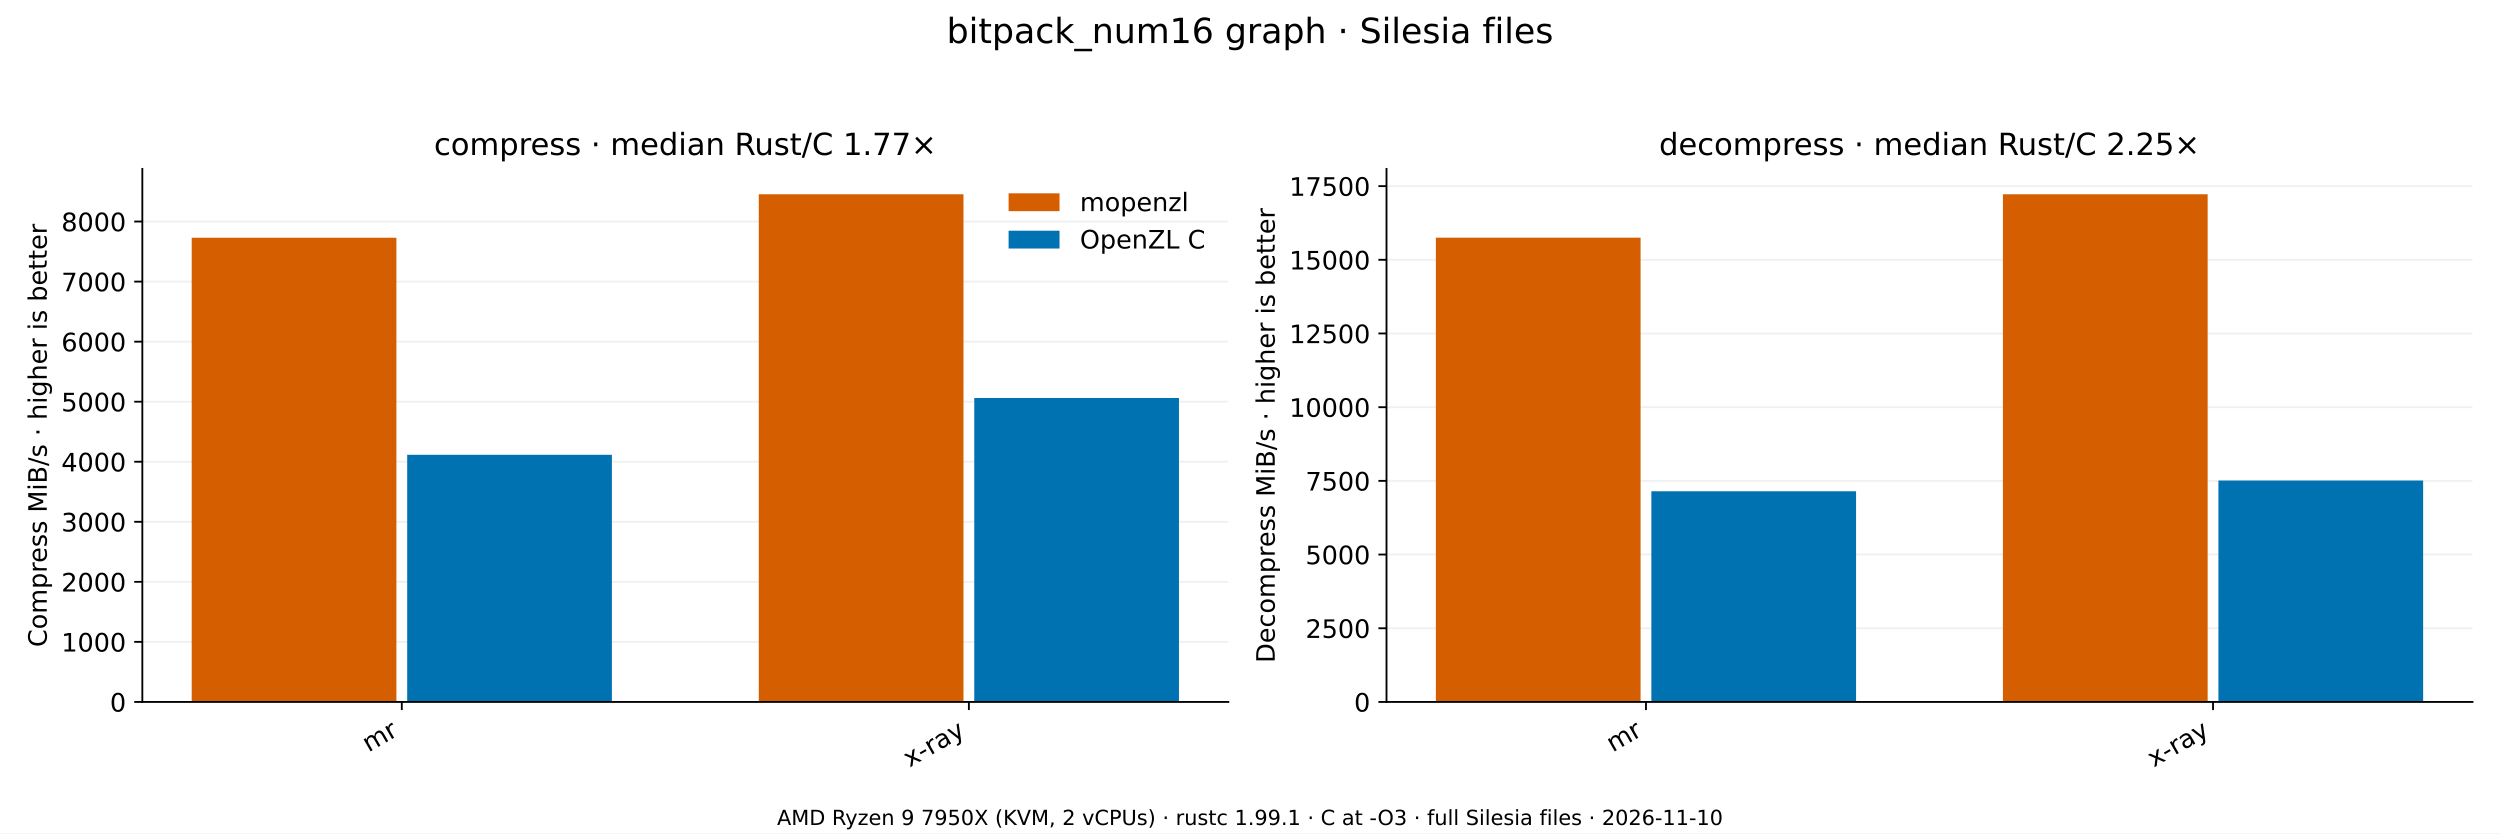
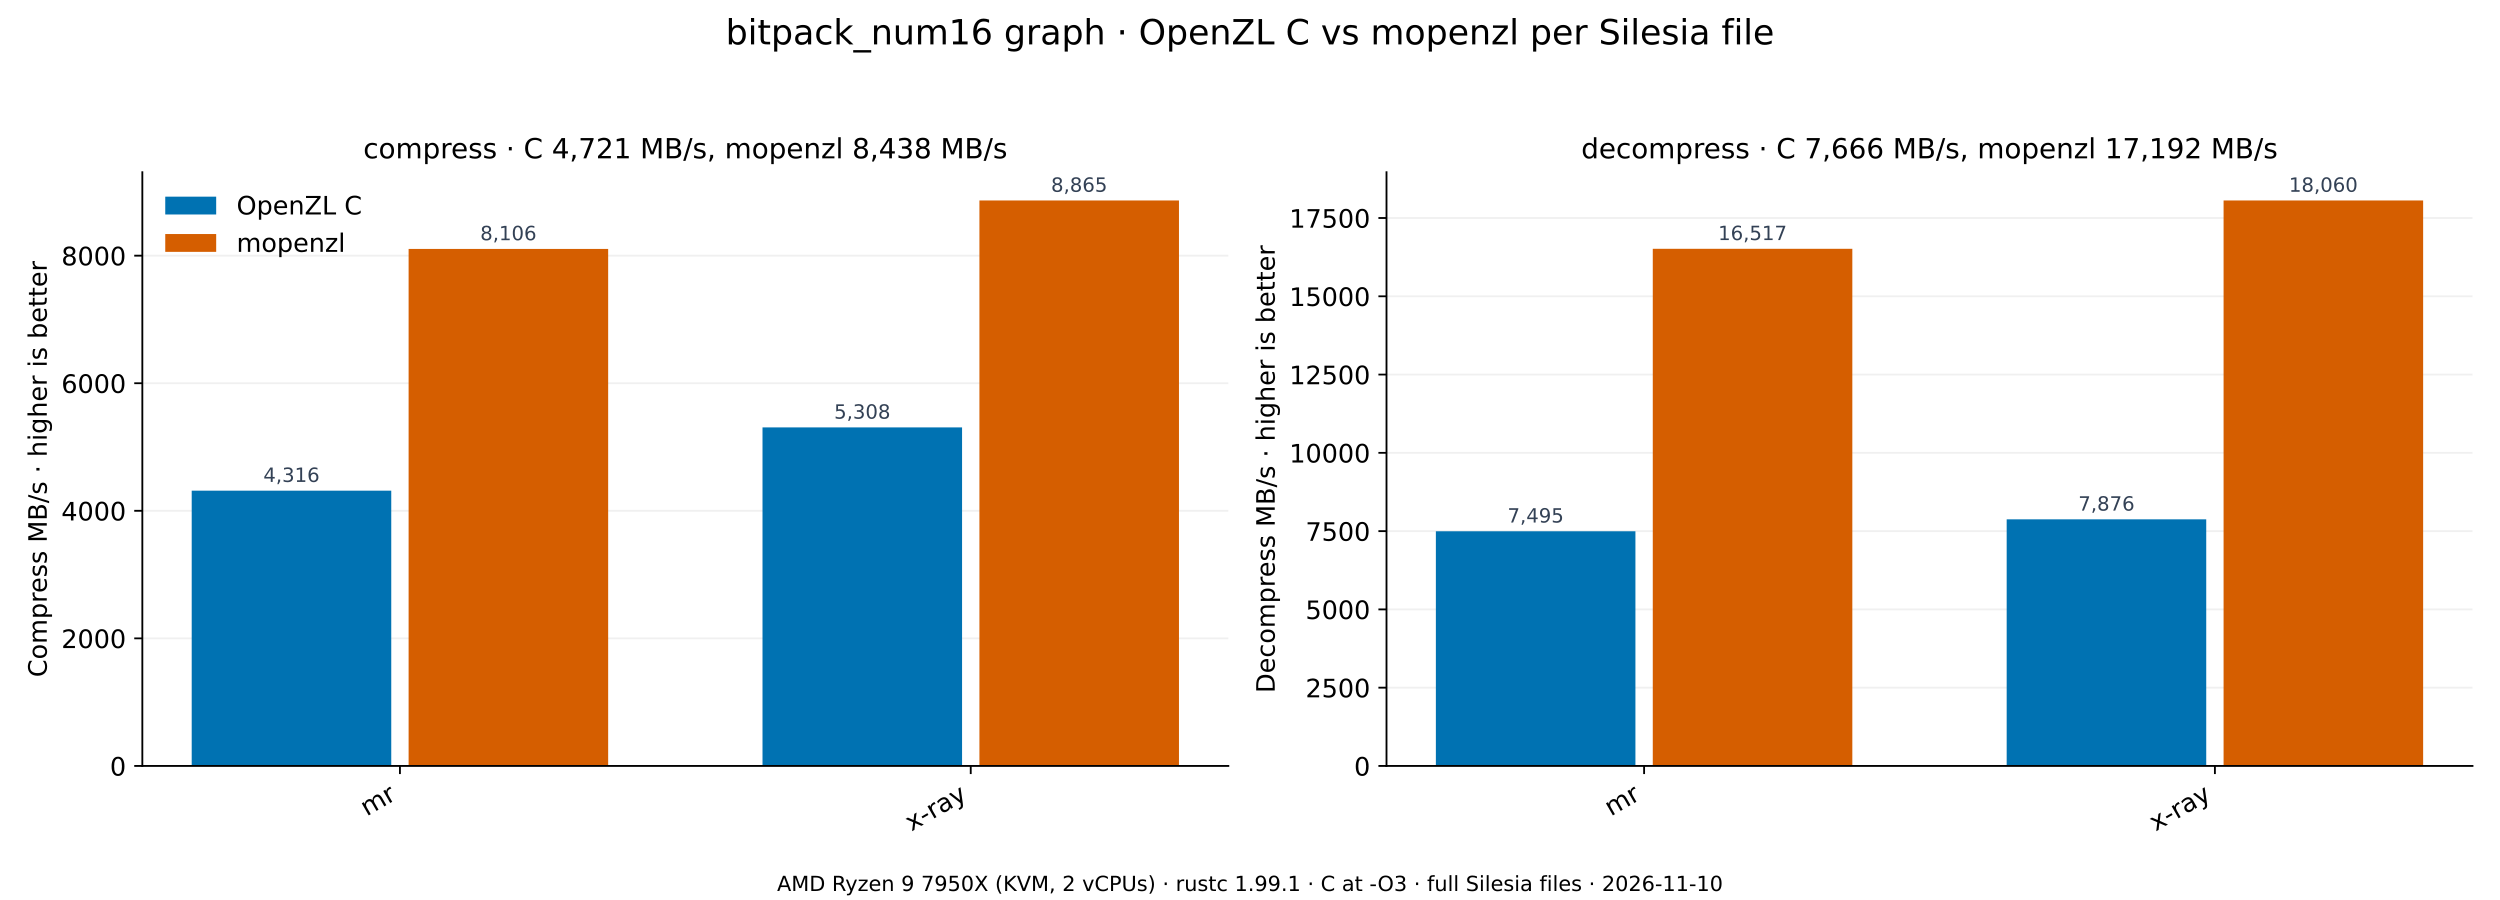
- <svg xmlns="http://www.w3.org/2000/svg" xmlns:xlink="http://www.w3.org/1999/xlink" width="1080pt" height="360pt" viewBox="0 0 1080 360" version="1.1">
+ <svg xmlns="http://www.w3.org/2000/svg" xmlns:xlink="http://www.w3.org/1999/xlink" width="1080pt" height="388.8pt" viewBox="0 0 1080 388.8" version="1.1">
  <defs>
    <style type="text/css">*{stroke-linejoin: round; stroke-linecap: butt}</style>
  </defs>
  <g id="figure_1">
    <g id="patch_1">
-       <path d="M 0 360 L 1080 360 L 1080 0 L 0 0 z " style="fill: #ffffff" />
+       <path d="M 0 388.8 L 1080 388.8 L 1080 0 L 0 0 z " style="fill: #ffffff" />
    </g>
    <g id="axes_1">
      <g id="patch_2">
-         <path d="M 61.49 303.237 L 530.64 303.237 L 530.64 72.96 L 61.49 72.96 z " style="fill: #ffffff" />
+         <path d="M 61.49 330.885 L 530.64 330.885 L 530.64 74.4 L 61.49 74.4 z " style="fill: #ffffff" />
      </g>
      <g id="matplotlib.axis_1">
        <g id="xtick_1">
          <g id="line2d_1">
            <defs>
              <path id="m9f0a488c9c" d="M 0 0 L 0 3.5 " style="stroke: #000000; stroke-width: 0.8" />
            </defs>
            <g>
-               <use xlink:href="#m9f0a488c9c" x="173.578" y="303.237" style="stroke: #000000; stroke-width: 0.8" />
+               <use xlink:href="#m9f0a488c9c" x="172.771" y="330.885" style="stroke: #000000; stroke-width: 0.8" />
            </g>
          </g>
          <g id="text_1">
-             <text style="font-size: 11px; font-family: 'DejaVu Sans', 'Bitstream Vera Sans', 'Computer Modern Sans Serif', 'Lucida Grande', 'Verdana', 'Geneva', 'Lucid', 'Arial', 'Helvetica', 'Avant Garde', sans-serif" transform="translate(159.2387 325.0938) rotate(-30)">mr</text>
+             <text style="font-size: 11px; font-family: 'DejaVu Sans', 'Bitstream Vera Sans', 'Computer Modern Sans Serif', 'Lucida Grande', 'Verdana', 'Geneva', 'Lucid', 'Arial', 'Helvetica', 'Avant Garde', sans-serif" transform="translate(158.4314 352.7418) rotate(-30)">mr</text>
          </g>
        </g>
        <g id="xtick_2">
          <g id="line2d_2">
            <g>
-               <use xlink:href="#m9f0a488c9c" x="418.552" y="303.237" style="stroke: #000000; stroke-width: 0.8" />
+               <use xlink:href="#m9f0a488c9c" x="419.359" y="330.885" style="stroke: #000000; stroke-width: 0.8" />
            </g>
          </g>
          <g id="text_2">
-             <text style="font-size: 11px; font-family: 'DejaVu Sans', 'Bitstream Vera Sans', 'Computer Modern Sans Serif', 'Lucida Grande', 'Verdana', 'Geneva', 'Lucid', 'Arial', 'Helvetica', 'Avant Garde', sans-serif" transform="translate(392.9406 331.6018) rotate(-30)">x-ray</text>
+             <text style="font-size: 11px; font-family: 'DejaVu Sans', 'Bitstream Vera Sans', 'Computer Modern Sans Serif', 'Lucida Grande', 'Verdana', 'Geneva', 'Lucid', 'Arial', 'Helvetica', 'Avant Garde', sans-serif" transform="translate(393.7479 359.2498) rotate(-30)">x-ray</text>
          </g>
        </g>
      </g>
      <g id="matplotlib.axis_2">
        <g id="ytick_1">
          <g id="line2d_3">
-             <path d="M 61.49 303.237 L 530.64 303.237 " clip-path="url(#pc890ef7df8)" style="fill: none; stroke: #b0b0b0; stroke-opacity: 0.18; stroke-width: 0.8; stroke-linecap: square" />
+             <path d="M 61.49 330.885 L 530.64 330.885 " clip-path="url(#pe90e0a6ed6)" style="fill: none; stroke: #b0b0b0; stroke-opacity: 0.18; stroke-width: 0.8; stroke-linecap: square" />
          </g>
          <g id="line2d_4">
            <defs>
              <path id="m5cf8e4cd16" d="M 0 0 L -3.5 0 " style="stroke: #000000; stroke-width: 0.8" />
            </defs>
            <g>
-               <use xlink:href="#m5cf8e4cd16" x="61.49" y="303.237" style="stroke: #000000; stroke-width: 0.8" />
+               <use xlink:href="#m5cf8e4cd16" x="61.49" y="330.885" style="stroke: #000000; stroke-width: 0.8" />
            </g>
          </g>
          <g id="text_3">
-             <text style="font-size: 11px; font-family: 'DejaVu Sans', 'Bitstream Vera Sans', 'Computer Modern Sans Serif', 'Lucida Grande', 'Verdana', 'Geneva', 'Lucid', 'Arial', 'Helvetica', 'Avant Garde', sans-serif; text-anchor: end" x="54.49" y="307.416" transform="rotate(-0 54.49 307.4161)">0</text>
+             <text style="font-size: 11px; font-family: 'DejaVu Sans', 'Bitstream Vera Sans', 'Computer Modern Sans Serif', 'Lucida Grande', 'Verdana', 'Geneva', 'Lucid', 'Arial', 'Helvetica', 'Avant Garde', sans-serif; text-anchor: end" x="54.49" y="335.064" transform="rotate(-0 54.49 335.0641)">0</text>
          </g>
        </g>
        <g id="ytick_2">
          <g id="line2d_5">
-             <path d="M 61.49 277.296 L 530.64 277.296 " clip-path="url(#pc890ef7df8)" style="fill: none; stroke: #b0b0b0; stroke-opacity: 0.18; stroke-width: 0.8; stroke-linecap: square" />
+             <path d="M 61.49 275.776 L 530.64 275.776 " clip-path="url(#pe90e0a6ed6)" style="fill: none; stroke: #b0b0b0; stroke-opacity: 0.18; stroke-width: 0.8; stroke-linecap: square" />
          </g>
          <g id="line2d_6">
            <g>
-               <use xlink:href="#m5cf8e4cd16" x="61.49" y="277.296" style="stroke: #000000; stroke-width: 0.8" />
+               <use xlink:href="#m5cf8e4cd16" x="61.49" y="275.776" style="stroke: #000000; stroke-width: 0.8" />
            </g>
          </g>
          <g id="text_4">
-             <text style="font-size: 11px; font-family: 'DejaVu Sans', 'Bitstream Vera Sans', 'Computer Modern Sans Serif', 'Lucida Grande', 'Verdana', 'Geneva', 'Lucid', 'Arial', 'Helvetica', 'Avant Garde', sans-serif; text-anchor: end" x="54.49" y="281.475" transform="rotate(-0 54.49 281.4753)">1000</text>
+             <text style="font-size: 11px; font-family: 'DejaVu Sans', 'Bitstream Vera Sans', 'Computer Modern Sans Serif', 'Lucida Grande', 'Verdana', 'Geneva', 'Lucid', 'Arial', 'Helvetica', 'Avant Garde', sans-serif; text-anchor: end" x="54.49" y="279.955" transform="rotate(-0 54.49 279.9548)">2000</text>
          </g>
        </g>
        <g id="ytick_3">
          <g id="line2d_7">
-             <path d="M 61.49 251.355 L 530.64 251.355 " clip-path="url(#pc890ef7df8)" style="fill: none; stroke: #b0b0b0; stroke-opacity: 0.18; stroke-width: 0.8; stroke-linecap: square" />
+             <path d="M 61.49 220.666 L 530.64 220.666 " clip-path="url(#pe90e0a6ed6)" style="fill: none; stroke: #b0b0b0; stroke-opacity: 0.18; stroke-width: 0.8; stroke-linecap: square" />
          </g>
          <g id="line2d_8">
            <g>
-               <use xlink:href="#m5cf8e4cd16" x="61.49" y="251.355" style="stroke: #000000; stroke-width: 0.8" />
+               <use xlink:href="#m5cf8e4cd16" x="61.49" y="220.666" style="stroke: #000000; stroke-width: 0.8" />
            </g>
          </g>
          <g id="text_5">
-             <text style="font-size: 11px; font-family: 'DejaVu Sans', 'Bitstream Vera Sans', 'Computer Modern Sans Serif', 'Lucida Grande', 'Verdana', 'Geneva', 'Lucid', 'Arial', 'Helvetica', 'Avant Garde', sans-serif; text-anchor: end" x="54.49" y="255.535" transform="rotate(-0 54.49 255.5345)">2000</text>
+             <text style="font-size: 11px; font-family: 'DejaVu Sans', 'Bitstream Vera Sans', 'Computer Modern Sans Serif', 'Lucida Grande', 'Verdana', 'Geneva', 'Lucid', 'Arial', 'Helvetica', 'Avant Garde', sans-serif; text-anchor: end" x="54.49" y="224.846" transform="rotate(-0 54.49 224.8456)">4000</text>
          </g>
        </g>
        <g id="ytick_4">
          <g id="line2d_9">
-             <path d="M 61.49 225.415 L 530.64 225.415 " clip-path="url(#pc890ef7df8)" style="fill: none; stroke: #b0b0b0; stroke-opacity: 0.18; stroke-width: 0.8; stroke-linecap: square" />
+             <path d="M 61.49 165.557 L 530.64 165.557 " clip-path="url(#pe90e0a6ed6)" style="fill: none; stroke: #b0b0b0; stroke-opacity: 0.18; stroke-width: 0.8; stroke-linecap: square" />
          </g>
          <g id="line2d_10">
            <g>
-               <use xlink:href="#m5cf8e4cd16" x="61.49" y="225.415" style="stroke: #000000; stroke-width: 0.8" />
+               <use xlink:href="#m5cf8e4cd16" x="61.49" y="165.557" style="stroke: #000000; stroke-width: 0.8" />
            </g>
          </g>
          <g id="text_6">
-             <text style="font-size: 11px; font-family: 'DejaVu Sans', 'Bitstream Vera Sans', 'Computer Modern Sans Serif', 'Lucida Grande', 'Verdana', 'Geneva', 'Lucid', 'Arial', 'Helvetica', 'Avant Garde', sans-serif; text-anchor: end" x="54.49" y="229.594" transform="rotate(-0 54.49 229.5938)">3000</text>
+             <text style="font-size: 11px; font-family: 'DejaVu Sans', 'Bitstream Vera Sans', 'Computer Modern Sans Serif', 'Lucida Grande', 'Verdana', 'Geneva', 'Lucid', 'Arial', 'Helvetica', 'Avant Garde', sans-serif; text-anchor: end" x="54.49" y="169.736" transform="rotate(-0 54.49 169.7364)">6000</text>
          </g>
        </g>
        <g id="ytick_5">
          <g id="line2d_11">
-             <path d="M 61.49 199.474 L 530.64 199.474 " clip-path="url(#pc890ef7df8)" style="fill: none; stroke: #b0b0b0; stroke-opacity: 0.18; stroke-width: 0.8; stroke-linecap: square" />
+             <path d="M 61.49 110.448 L 530.64 110.448 " clip-path="url(#pe90e0a6ed6)" style="fill: none; stroke: #b0b0b0; stroke-opacity: 0.18; stroke-width: 0.8; stroke-linecap: square" />
          </g>
          <g id="line2d_12">
            <g>
-               <use xlink:href="#m5cf8e4cd16" x="61.49" y="199.474" style="stroke: #000000; stroke-width: 0.8" />
+               <use xlink:href="#m5cf8e4cd16" x="61.49" y="110.448" style="stroke: #000000; stroke-width: 0.8" />
            </g>
          </g>
          <g id="text_7">
-             <text style="font-size: 11px; font-family: 'DejaVu Sans', 'Bitstream Vera Sans', 'Computer Modern Sans Serif', 'Lucida Grande', 'Verdana', 'Geneva', 'Lucid', 'Arial', 'Helvetica', 'Avant Garde', sans-serif; text-anchor: end" x="54.49" y="203.653" transform="rotate(-0 54.49 203.653)">4000</text>
-           </g>
-         </g>
-         <g id="ytick_6">
-           <g id="line2d_13">
-             <path d="M 61.49 173.533 L 530.64 173.533 " clip-path="url(#pc890ef7df8)" style="fill: none; stroke: #b0b0b0; stroke-opacity: 0.18; stroke-width: 0.8; stroke-linecap: square" />
-           </g>
-           <g id="line2d_14">
-             <g>
-               <use xlink:href="#m5cf8e4cd16" x="61.49" y="173.533" style="stroke: #000000; stroke-width: 0.8" />
-             </g>
-           </g>
-           <g id="text_8">
-             <text style="font-size: 11px; font-family: 'DejaVu Sans', 'Bitstream Vera Sans', 'Computer Modern Sans Serif', 'Lucida Grande', 'Verdana', 'Geneva', 'Lucid', 'Arial', 'Helvetica', 'Avant Garde', sans-serif; text-anchor: end" x="54.49" y="177.712" transform="rotate(-0 54.49 177.7123)">5000</text>
-           </g>
-         </g>
-         <g id="ytick_7">
-           <g id="line2d_15">
-             <path d="M 61.49 147.592 L 530.64 147.592 " clip-path="url(#pc890ef7df8)" style="fill: none; stroke: #b0b0b0; stroke-opacity: 0.18; stroke-width: 0.8; stroke-linecap: square" />
-           </g>
-           <g id="line2d_16">
-             <g>
-               <use xlink:href="#m5cf8e4cd16" x="61.49" y="147.592" style="stroke: #000000; stroke-width: 0.8" />
-             </g>
-           </g>
-           <g id="text_9">
-             <text style="font-size: 11px; font-family: 'DejaVu Sans', 'Bitstream Vera Sans', 'Computer Modern Sans Serif', 'Lucida Grande', 'Verdana', 'Geneva', 'Lucid', 'Arial', 'Helvetica', 'Avant Garde', sans-serif; text-anchor: end" x="54.49" y="151.771" transform="rotate(-0 54.49 151.7715)">6000</text>
-           </g>
-         </g>
-         <g id="ytick_8">
-           <g id="line2d_17">
-             <path d="M 61.49 121.652 L 530.64 121.652 " clip-path="url(#pc890ef7df8)" style="fill: none; stroke: #b0b0b0; stroke-opacity: 0.18; stroke-width: 0.8; stroke-linecap: square" />
-           </g>
-           <g id="line2d_18">
-             <g>
-               <use xlink:href="#m5cf8e4cd16" x="61.49" y="121.652" style="stroke: #000000; stroke-width: 0.8" />
-             </g>
-           </g>
-           <g id="text_10">
-             <text style="font-size: 11px; font-family: 'DejaVu Sans', 'Bitstream Vera Sans', 'Computer Modern Sans Serif', 'Lucida Grande', 'Verdana', 'Geneva', 'Lucid', 'Arial', 'Helvetica', 'Avant Garde', sans-serif; text-anchor: end" x="54.49" y="125.831" transform="rotate(-0 54.49 125.8307)">7000</text>
-           </g>
-         </g>
-         <g id="ytick_9">
-           <g id="line2d_19">
-             <path d="M 61.49 95.711 L 530.64 95.711 " clip-path="url(#pc890ef7df8)" style="fill: none; stroke: #b0b0b0; stroke-opacity: 0.18; stroke-width: 0.8; stroke-linecap: square" />
-           </g>
-           <g id="line2d_20">
-             <g>
-               <use xlink:href="#m5cf8e4cd16" x="61.49" y="95.711" style="stroke: #000000; stroke-width: 0.8" />
-             </g>
-           </g>
-           <g id="text_11">
-             <text style="font-size: 11px; font-family: 'DejaVu Sans', 'Bitstream Vera Sans', 'Computer Modern Sans Serif', 'Lucida Grande', 'Verdana', 'Geneva', 'Lucid', 'Arial', 'Helvetica', 'Avant Garde', sans-serif; text-anchor: end" x="54.49" y="99.89" transform="rotate(-0 54.49 99.88997)">8000</text>
-           </g>
-         </g>
-         <g id="text_12">
-           <text style="font-size: 11px; font-family: 'DejaVu Sans', 'Bitstream Vera Sans', 'Computer Modern Sans Serif', 'Lucida Grande', 'Verdana', 'Geneva', 'Lucid', 'Arial', 'Helvetica', 'Avant Garde', sans-serif; text-anchor: middle" x="20.207" y="188.098" transform="rotate(-90 20.20734 188.0985)">Compress MiB/s · higher is better</text>
+             <text style="font-size: 11px; font-family: 'DejaVu Sans', 'Bitstream Vera Sans', 'Computer Modern Sans Serif', 'Lucida Grande', 'Verdana', 'Geneva', 'Lucid', 'Arial', 'Helvetica', 'Avant Garde', sans-serif; text-anchor: end" x="54.49" y="114.627" transform="rotate(-0 54.49 114.6272)">8000</text>
+           </g>
+         </g>
+         <g id="text_8">
+           <text style="font-size: 11px; font-family: 'DejaVu Sans', 'Bitstream Vera Sans', 'Computer Modern Sans Serif', 'Lucida Grande', 'Verdana', 'Geneva', 'Lucid', 'Arial', 'Helvetica', 'Avant Garde', sans-serif; text-anchor: middle" x="20.207" y="202.642" transform="rotate(-90 20.20734 202.6425)">Compress MB/s · higher is better</text>
        </g>
      </g>
      <g id="patch_3">
-         <path d="M 82.815 303.237 L 171.251 303.237 L 171.251 102.71 L 82.815 102.71 z " clip-path="url(#pc890ef7df8)" style="fill: #d55e00" />
+         <path d="M 82.815 330.885 L 169.022 330.885 L 169.022 211.958 L 82.815 211.958 z " clip-path="url(#pe90e0a6ed6)" style="fill: #0072b2" />
      </g>
      <g id="patch_4">
-         <path d="M 327.789 303.237 L 416.225 303.237 L 416.225 83.926 L 327.789 83.926 z " clip-path="url(#pc890ef7df8)" style="fill: #d55e00" />
+         <path d="M 329.404 330.885 L 415.611 330.885 L 415.611 184.633 L 329.404 184.633 z " clip-path="url(#pe90e0a6ed6)" style="fill: #0072b2" />
      </g>
      <g id="patch_5">
-         <path d="M 175.905 303.237 L 264.341 303.237 L 264.341 196.462 L 175.905 196.462 z " clip-path="url(#pc890ef7df8)" style="fill: #0072b2" />
+         <path d="M 176.519 330.885 L 262.726 330.885 L 262.726 107.536 L 176.519 107.536 z " clip-path="url(#pe90e0a6ed6)" style="fill: #d55e00" />
      </g>
      <g id="patch_6">
-         <path d="M 420.879 303.237 L 509.315 303.237 L 509.315 171.929 L 420.879 171.929 z " clip-path="url(#pc890ef7df8)" style="fill: #0072b2" />
+         <path d="M 423.108 330.885 L 509.315 330.885 L 509.315 86.614 L 423.108 86.614 z " clip-path="url(#pe90e0a6ed6)" style="fill: #d55e00" />
      </g>
      <g id="patch_7">
-         <path d="M 61.49 303.237 L 61.49 72.96 " style="fill: none; stroke: #000000; stroke-width: 0.8; stroke-linejoin: miter; stroke-linecap: square" />
+         <path d="M 61.49 330.885 L 61.49 74.4 " style="fill: none; stroke: #000000; stroke-width: 0.8; stroke-linejoin: miter; stroke-linecap: square" />
      </g>
      <g id="patch_8">
-         <path d="M 61.49 303.237 L 530.64 303.237 " style="fill: none; stroke: #000000; stroke-width: 0.8; stroke-linejoin: miter; stroke-linecap: square" />
+         <path d="M 61.49 330.885 L 530.64 330.885 " style="fill: none; stroke: #000000; stroke-width: 0.8; stroke-linejoin: miter; stroke-linecap: square" />
+       </g>
+       <g id="text_9">
+         <text style="font-size: 8.5px; font-family: 'DejaVu Sans', 'Bitstream Vera Sans', 'Computer Modern Sans Serif', 'Lucida Grande', 'Verdana', 'Geneva', 'Lucid', 'Arial', 'Helvetica', 'Avant Garde', sans-serif; text-anchor: middle; fill: #334155" x="125.919" y="208.19" transform="rotate(-0 125.9187 208.19)">4,316</text>
+       </g>
+       <g id="text_10">
+         <text style="font-size: 8.5px; font-family: 'DejaVu Sans', 'Bitstream Vera Sans', 'Computer Modern Sans Serif', 'Lucida Grande', 'Verdana', 'Geneva', 'Lucid', 'Arial', 'Helvetica', 'Avant Garde', sans-serif; text-anchor: middle; fill: #334155" x="372.508" y="180.865" transform="rotate(-0 372.5075 180.8654)">5,308</text>
+       </g>
+       <g id="text_11">
+         <text style="font-size: 8.5px; font-family: 'DejaVu Sans', 'Bitstream Vera Sans', 'Computer Modern Sans Serif', 'Lucida Grande', 'Verdana', 'Geneva', 'Lucid', 'Arial', 'Helvetica', 'Avant Garde', sans-serif; text-anchor: middle; fill: #334155" x="219.622" y="103.768" transform="rotate(-0 219.6225 103.7681)">8,106</text>
+       </g>
+       <g id="text_12">
+         <text style="font-size: 8.5px; font-family: 'DejaVu Sans', 'Bitstream Vera Sans', 'Computer Modern Sans Serif', 'Lucida Grande', 'Verdana', 'Geneva', 'Lucid', 'Arial', 'Helvetica', 'Avant Garde', sans-serif; text-anchor: middle; fill: #334155" x="466.211" y="82.846" transform="rotate(-0 466.2113 82.84583)">8,865</text>
      </g>
      <g id="text_13">
-         <text style="font-size: 13.2px; font-family: 'DejaVu Sans', 'Bitstream Vera Sans', 'Computer Modern Sans Serif', 'Lucida Grande', 'Verdana', 'Geneva', 'Lucid', 'Arial', 'Helvetica', 'Avant Garde', sans-serif; text-anchor: middle" x="296.065" y="66.96" transform="rotate(-0 296.065 66.96)">compress · median Rust/C 1.77×</text>
+         <text style="font-size: 12px; font-family: 'DejaVu Sans', 'Bitstream Vera Sans', 'Computer Modern Sans Serif', 'Lucida Grande', 'Verdana', 'Geneva', 'Lucid', 'Arial', 'Helvetica', 'Avant Garde', sans-serif; text-anchor: middle" x="296.065" y="68.4" transform="rotate(-0 296.065 68.4)">compress · C 4,721 MB/s, mopenzl 8,438 MB/s</text>
      </g>
      <g id="legend_1">
        <g id="patch_9">
-           <path d="M 435.717 91.218 L 457.717 91.218 L 457.717 83.518 L 435.717 83.518 z " style="fill: #d55e00" />
+           <path d="M 71.39 92.658 L 93.39 92.658 L 93.39 84.958 L 71.39 84.958 z " style="fill: #0072b2" />
        </g>
        <g id="text_14">
-           <text style="font-size: 11px; font-family: 'DejaVu Sans', 'Bitstream Vera Sans', 'Computer Modern Sans Serif', 'Lucida Grande', 'Verdana', 'Geneva', 'Lucid', 'Arial', 'Helvetica', 'Avant Garde', sans-serif; text-anchor: start" x="466.517" y="91.218" transform="rotate(-0 466.5169 91.21828)">mopenzl</text>
+           <text style="font-size: 11px; font-family: 'DejaVu Sans', 'Bitstream Vera Sans', 'Computer Modern Sans Serif', 'Lucida Grande', 'Verdana', 'Geneva', 'Lucid', 'Arial', 'Helvetica', 'Avant Garde', sans-serif; text-anchor: start" x="102.19" y="92.658" transform="rotate(-0 102.19 92.65828)">OpenZL C</text>
        </g>
        <g id="patch_10">
-           <path d="M 435.717 107.364 L 457.717 107.364 L 457.717 99.664 L 435.717 99.664 z " style="fill: #0072b2" />
+           <path d="M 71.39 108.804 L 93.39 108.804 L 93.39 101.104 L 71.39 101.104 z " style="fill: #d55e00" />
        </g>
        <g id="text_15">
-           <text style="font-size: 11px; font-family: 'DejaVu Sans', 'Bitstream Vera Sans', 'Computer Modern Sans Serif', 'Lucida Grande', 'Verdana', 'Geneva', 'Lucid', 'Arial', 'Helvetica', 'Avant Garde', sans-serif; text-anchor: start" x="466.517" y="107.364" transform="rotate(-0 466.5169 107.3642)">OpenZL C</text>
+           <text style="font-size: 11px; font-family: 'DejaVu Sans', 'Bitstream Vera Sans', 'Computer Modern Sans Serif', 'Lucida Grande', 'Verdana', 'Geneva', 'Lucid', 'Arial', 'Helvetica', 'Avant Garde', sans-serif; text-anchor: start" x="102.19" y="108.804" transform="rotate(-0 102.19 108.8042)">mopenzl</text>
        </g>
      </g>
    </g>
    <g id="axes_2">
      <g id="patch_11">
-         <path d="M 598.97 303.237 L 1068.12 303.237 L 1068.12 72.96 L 598.97 72.96 z " style="fill: #ffffff" />
+         <path d="M 598.97 330.885 L 1068.12 330.885 L 1068.12 74.4 L 598.97 74.4 z " style="fill: #ffffff" />
      </g>
      <g id="matplotlib.axis_3">
        <g id="xtick_3">
+           <g id="line2d_13">
+             <g>
+               <use xlink:href="#m9f0a488c9c" x="710.251" y="330.885" style="stroke: #000000; stroke-width: 0.8" />
+             </g>
+           </g>
+           <g id="text_16">
+             <text style="font-size: 11px; font-family: 'DejaVu Sans', 'Bitstream Vera Sans', 'Computer Modern Sans Serif', 'Lucida Grande', 'Verdana', 'Geneva', 'Lucid', 'Arial', 'Helvetica', 'Avant Garde', sans-serif" transform="translate(695.9114 352.7418) rotate(-30)">mr</text>
+           </g>
+         </g>
+         <g id="xtick_4">
+           <g id="line2d_14">
+             <g>
+               <use xlink:href="#m9f0a488c9c" x="956.839" y="330.885" style="stroke: #000000; stroke-width: 0.8" />
+             </g>
+           </g>
+           <g id="text_17">
+             <text style="font-size: 11px; font-family: 'DejaVu Sans', 'Bitstream Vera Sans', 'Computer Modern Sans Serif', 'Lucida Grande', 'Verdana', 'Geneva', 'Lucid', 'Arial', 'Helvetica', 'Avant Garde', sans-serif" transform="translate(931.2279 359.2498) rotate(-30)">x-ray</text>
+           </g>
+         </g>
+       </g>
+       <g id="matplotlib.axis_4">
+         <g id="ytick_6">
+           <g id="line2d_15">
+             <path d="M 598.97 330.885 L 1068.12 330.885 " clip-path="url(#pc1238ed791)" style="fill: none; stroke: #b0b0b0; stroke-opacity: 0.18; stroke-width: 0.8; stroke-linecap: square" />
+           </g>
+           <g id="line2d_16">
+             <g>
+               <use xlink:href="#m5cf8e4cd16" x="598.97" y="330.885" style="stroke: #000000; stroke-width: 0.8" />
+             </g>
+           </g>
+           <g id="text_18">
+             <text style="font-size: 11px; font-family: 'DejaVu Sans', 'Bitstream Vera Sans', 'Computer Modern Sans Serif', 'Lucida Grande', 'Verdana', 'Geneva', 'Lucid', 'Arial', 'Helvetica', 'Avant Garde', sans-serif; text-anchor: end" x="591.97" y="335.064" transform="rotate(-0 591.97 335.0641)">0</text>
+           </g>
+         </g>
+         <g id="ytick_7">
+           <g id="line2d_17">
+             <path d="M 598.97 297.071 L 1068.12 297.071 " clip-path="url(#pc1238ed791)" style="fill: none; stroke: #b0b0b0; stroke-opacity: 0.18; stroke-width: 0.8; stroke-linecap: square" />
+           </g>
+           <g id="line2d_18">
+             <g>
+               <use xlink:href="#m5cf8e4cd16" x="598.97" y="297.071" style="stroke: #000000; stroke-width: 0.8" />
+             </g>
+           </g>
+           <g id="text_19">
+             <text style="font-size: 11px; font-family: 'DejaVu Sans', 'Bitstream Vera Sans', 'Computer Modern Sans Serif', 'Lucida Grande', 'Verdana', 'Geneva', 'Lucid', 'Arial', 'Helvetica', 'Avant Garde', sans-serif; text-anchor: end" x="591.97" y="301.25" transform="rotate(-0 591.97 301.2497)">2500</text>
+           </g>
+         </g>
+         <g id="ytick_8">
+           <g id="line2d_19">
+             <path d="M 598.97 263.256 L 1068.12 263.256 " clip-path="url(#pc1238ed791)" style="fill: none; stroke: #b0b0b0; stroke-opacity: 0.18; stroke-width: 0.8; stroke-linecap: square" />
+           </g>
+           <g id="line2d_20">
+             <g>
+               <use xlink:href="#m5cf8e4cd16" x="598.97" y="263.256" style="stroke: #000000; stroke-width: 0.8" />
+             </g>
+           </g>
+           <g id="text_20">
+             <text style="font-size: 11px; font-family: 'DejaVu Sans', 'Bitstream Vera Sans', 'Computer Modern Sans Serif', 'Lucida Grande', 'Verdana', 'Geneva', 'Lucid', 'Arial', 'Helvetica', 'Avant Garde', sans-serif; text-anchor: end" x="591.97" y="267.435" transform="rotate(-0 591.97 267.4353)">5000</text>
+           </g>
+         </g>
+         <g id="ytick_9">
          <g id="line2d_21">
-             <g>
-               <use xlink:href="#m9f0a488c9c" x="711.058" y="303.237" style="stroke: #000000; stroke-width: 0.8" />
-             </g>
-           </g>
-           <g id="text_16">
-             <text style="font-size: 11px; font-family: 'DejaVu Sans', 'Bitstream Vera Sans', 'Computer Modern Sans Serif', 'Lucida Grande', 'Verdana', 'Geneva', 'Lucid', 'Arial', 'Helvetica', 'Avant Garde', sans-serif" transform="translate(696.7187 325.0938) rotate(-30)">mr</text>
-           </g>
-         </g>
-         <g id="xtick_4">
+             <path d="M 598.97 229.442 L 1068.12 229.442 " clip-path="url(#pc1238ed791)" style="fill: none; stroke: #b0b0b0; stroke-opacity: 0.18; stroke-width: 0.8; stroke-linecap: square" />
+           </g>
          <g id="line2d_22">
            <g>
-               <use xlink:href="#m9f0a488c9c" x="956.032" y="303.237" style="stroke: #000000; stroke-width: 0.8" />
-             </g>
-           </g>
-           <g id="text_17">
-             <text style="font-size: 11px; font-family: 'DejaVu Sans', 'Bitstream Vera Sans', 'Computer Modern Sans Serif', 'Lucida Grande', 'Verdana', 'Geneva', 'Lucid', 'Arial', 'Helvetica', 'Avant Garde', sans-serif" transform="translate(930.4206 331.6018) rotate(-30)">x-ray</text>
-           </g>
-         </g>
-       </g>
-       <g id="matplotlib.axis_4">
+               <use xlink:href="#m5cf8e4cd16" x="598.97" y="229.442" style="stroke: #000000; stroke-width: 0.8" />
+             </g>
+           </g>
+           <g id="text_21">
+             <text style="font-size: 11px; font-family: 'DejaVu Sans', 'Bitstream Vera Sans', 'Computer Modern Sans Serif', 'Lucida Grande', 'Verdana', 'Geneva', 'Lucid', 'Arial', 'Helvetica', 'Avant Garde', sans-serif; text-anchor: end" x="591.97" y="233.621" transform="rotate(-0 591.97 233.621)">7500</text>
+           </g>
+         </g>
        <g id="ytick_10">
          <g id="line2d_23">
-             <path d="M 598.97 303.237 L 1068.12 303.237 " clip-path="url(#p9a3b1e8eaf)" style="fill: none; stroke: #b0b0b0; stroke-opacity: 0.18; stroke-width: 0.8; stroke-linecap: square" />
+             <path d="M 598.97 195.627 L 1068.12 195.627 " clip-path="url(#pc1238ed791)" style="fill: none; stroke: #b0b0b0; stroke-opacity: 0.18; stroke-width: 0.8; stroke-linecap: square" />
          </g>
          <g id="line2d_24">
            <g>
-               <use xlink:href="#m5cf8e4cd16" x="598.97" y="303.237" style="stroke: #000000; stroke-width: 0.8" />
-             </g>
-           </g>
-           <g id="text_18">
-             <text style="font-size: 11px; font-family: 'DejaVu Sans', 'Bitstream Vera Sans', 'Computer Modern Sans Serif', 'Lucida Grande', 'Verdana', 'Geneva', 'Lucid', 'Arial', 'Helvetica', 'Avant Garde', sans-serif; text-anchor: end" x="591.97" y="307.416" transform="rotate(-0 591.97 307.4161)">0</text>
+               <use xlink:href="#m5cf8e4cd16" x="598.97" y="195.627" style="stroke: #000000; stroke-width: 0.8" />
+             </g>
+           </g>
+           <g id="text_22">
+             <text style="font-size: 11px; font-family: 'DejaVu Sans', 'Bitstream Vera Sans', 'Computer Modern Sans Serif', 'Lucida Grande', 'Verdana', 'Geneva', 'Lucid', 'Arial', 'Helvetica', 'Avant Garde', sans-serif; text-anchor: end" x="591.97" y="199.807" transform="rotate(-0 591.97 199.8066)">10000</text>
          </g>
        </g>
        <g id="ytick_11">
          <g id="line2d_25">
-             <path d="M 598.97 271.403 L 1068.12 271.403 " clip-path="url(#p9a3b1e8eaf)" style="fill: none; stroke: #b0b0b0; stroke-opacity: 0.18; stroke-width: 0.8; stroke-linecap: square" />
+             <path d="M 598.97 161.813 L 1068.12 161.813 " clip-path="url(#pc1238ed791)" style="fill: none; stroke: #b0b0b0; stroke-opacity: 0.18; stroke-width: 0.8; stroke-linecap: square" />
          </g>
          <g id="line2d_26">
            <g>
-               <use xlink:href="#m5cf8e4cd16" x="598.97" y="271.403" style="stroke: #000000; stroke-width: 0.8" />
-             </g>
-           </g>
-           <g id="text_19">
-             <text style="font-size: 11px; font-family: 'DejaVu Sans', 'Bitstream Vera Sans', 'Computer Modern Sans Serif', 'Lucida Grande', 'Verdana', 'Geneva', 'Lucid', 'Arial', 'Helvetica', 'Avant Garde', sans-serif; text-anchor: end" x="591.97" y="275.582" transform="rotate(-0 591.97 275.5822)">2500</text>
+               <use xlink:href="#m5cf8e4cd16" x="598.97" y="161.813" style="stroke: #000000; stroke-width: 0.8" />
+             </g>
+           </g>
+           <g id="text_23">
+             <text style="font-size: 11px; font-family: 'DejaVu Sans', 'Bitstream Vera Sans', 'Computer Modern Sans Serif', 'Lucida Grande', 'Verdana', 'Geneva', 'Lucid', 'Arial', 'Helvetica', 'Avant Garde', sans-serif; text-anchor: end" x="591.97" y="165.992" transform="rotate(-0 591.97 165.9922)">12500</text>
          </g>
        </g>
        <g id="ytick_12">
          <g id="line2d_27">
-             <path d="M 598.97 239.569 L 1068.12 239.569 " clip-path="url(#p9a3b1e8eaf)" style="fill: none; stroke: #b0b0b0; stroke-opacity: 0.18; stroke-width: 0.8; stroke-linecap: square" />
+             <path d="M 598.97 127.999 L 1068.12 127.999 " clip-path="url(#pc1238ed791)" style="fill: none; stroke: #b0b0b0; stroke-opacity: 0.18; stroke-width: 0.8; stroke-linecap: square" />
          </g>
          <g id="line2d_28">
            <g>
-               <use xlink:href="#m5cf8e4cd16" x="598.97" y="239.569" style="stroke: #000000; stroke-width: 0.8" />
-             </g>
-           </g>
-           <g id="text_20">
-             <text style="font-size: 11px; font-family: 'DejaVu Sans', 'Bitstream Vera Sans', 'Computer Modern Sans Serif', 'Lucida Grande', 'Verdana', 'Geneva', 'Lucid', 'Arial', 'Helvetica', 'Avant Garde', sans-serif; text-anchor: end" x="591.97" y="243.748" transform="rotate(-0 591.97 243.7483)">5000</text>
+               <use xlink:href="#m5cf8e4cd16" x="598.97" y="127.999" style="stroke: #000000; stroke-width: 0.8" />
+             </g>
+           </g>
+           <g id="text_24">
+             <text style="font-size: 11px; font-family: 'DejaVu Sans', 'Bitstream Vera Sans', 'Computer Modern Sans Serif', 'Lucida Grande', 'Verdana', 'Geneva', 'Lucid', 'Arial', 'Helvetica', 'Avant Garde', sans-serif; text-anchor: end" x="591.97" y="132.178" transform="rotate(-0 591.97 132.1779)">15000</text>
          </g>
        </g>
        <g id="ytick_13">
          <g id="line2d_29">
-             <path d="M 598.97 207.735 L 1068.12 207.735 " clip-path="url(#p9a3b1e8eaf)" style="fill: none; stroke: #b0b0b0; stroke-opacity: 0.18; stroke-width: 0.8; stroke-linecap: square" />
+             <path d="M 598.97 94.184 L 1068.12 94.184 " clip-path="url(#pc1238ed791)" style="fill: none; stroke: #b0b0b0; stroke-opacity: 0.18; stroke-width: 0.8; stroke-linecap: square" />
          </g>
          <g id="line2d_30">
            <g>
-               <use xlink:href="#m5cf8e4cd16" x="598.97" y="207.735" style="stroke: #000000; stroke-width: 0.8" />
-             </g>
-           </g>
-           <g id="text_21">
-             <text style="font-size: 11px; font-family: 'DejaVu Sans', 'Bitstream Vera Sans', 'Computer Modern Sans Serif', 'Lucida Grande', 'Verdana', 'Geneva', 'Lucid', 'Arial', 'Helvetica', 'Avant Garde', sans-serif; text-anchor: end" x="591.97" y="211.914" transform="rotate(-0 591.97 211.9144)">7500</text>
-           </g>
-         </g>
-         <g id="ytick_14">
-           <g id="line2d_31">
-             <path d="M 598.97 175.901 L 1068.12 175.901 " clip-path="url(#p9a3b1e8eaf)" style="fill: none; stroke: #b0b0b0; stroke-opacity: 0.18; stroke-width: 0.8; stroke-linecap: square" />
-           </g>
-           <g id="line2d_32">
-             <g>
-               <use xlink:href="#m5cf8e4cd16" x="598.97" y="175.901" style="stroke: #000000; stroke-width: 0.8" />
-             </g>
-           </g>
-           <g id="text_22">
-             <text style="font-size: 11px; font-family: 'DejaVu Sans', 'Bitstream Vera Sans', 'Computer Modern Sans Serif', 'Lucida Grande', 'Verdana', 'Geneva', 'Lucid', 'Arial', 'Helvetica', 'Avant Garde', sans-serif; text-anchor: end" x="591.97" y="180.08" transform="rotate(-0 591.97 180.0805)">10000</text>
-           </g>
-         </g>
-         <g id="ytick_15">
-           <g id="line2d_33">
-             <path d="M 598.97 144.067 L 1068.12 144.067 " clip-path="url(#p9a3b1e8eaf)" style="fill: none; stroke: #b0b0b0; stroke-opacity: 0.18; stroke-width: 0.8; stroke-linecap: square" />
-           </g>
-           <g id="line2d_34">
-             <g>
-               <use xlink:href="#m5cf8e4cd16" x="598.97" y="144.067" style="stroke: #000000; stroke-width: 0.8" />
-             </g>
-           </g>
-           <g id="text_23">
-             <text style="font-size: 11px; font-family: 'DejaVu Sans', 'Bitstream Vera Sans', 'Computer Modern Sans Serif', 'Lucida Grande', 'Verdana', 'Geneva', 'Lucid', 'Arial', 'Helvetica', 'Avant Garde', sans-serif; text-anchor: end" x="591.97" y="148.247" transform="rotate(-0 591.97 148.2466)">12500</text>
-           </g>
-         </g>
-         <g id="ytick_16">
-           <g id="line2d_35">
-             <path d="M 598.97 112.234 L 1068.12 112.234 " clip-path="url(#p9a3b1e8eaf)" style="fill: none; stroke: #b0b0b0; stroke-opacity: 0.18; stroke-width: 0.8; stroke-linecap: square" />
-           </g>
-           <g id="line2d_36">
-             <g>
-               <use xlink:href="#m5cf8e4cd16" x="598.97" y="112.234" style="stroke: #000000; stroke-width: 0.8" />
-             </g>
-           </g>
-           <g id="text_24">
-             <text style="font-size: 11px; font-family: 'DejaVu Sans', 'Bitstream Vera Sans', 'Computer Modern Sans Serif', 'Lucida Grande', 'Verdana', 'Geneva', 'Lucid', 'Arial', 'Helvetica', 'Avant Garde', sans-serif; text-anchor: end" x="591.97" y="116.413" transform="rotate(-0 591.97 116.4127)">15000</text>
-           </g>
-         </g>
-         <g id="ytick_17">
-           <g id="line2d_37">
-             <path d="M 598.97 80.4 L 1068.12 80.4 " clip-path="url(#p9a3b1e8eaf)" style="fill: none; stroke: #b0b0b0; stroke-opacity: 0.18; stroke-width: 0.8; stroke-linecap: square" />
-           </g>
-           <g id="line2d_38">
-             <g>
-               <use xlink:href="#m5cf8e4cd16" x="598.97" y="80.4" style="stroke: #000000; stroke-width: 0.8" />
+               <use xlink:href="#m5cf8e4cd16" x="598.97" y="94.184" style="stroke: #000000; stroke-width: 0.8" />
            </g>
          </g>
          <g id="text_25">
-             <text style="font-size: 11px; font-family: 'DejaVu Sans', 'Bitstream Vera Sans', 'Computer Modern Sans Serif', 'Lucida Grande', 'Verdana', 'Geneva', 'Lucid', 'Arial', 'Helvetica', 'Avant Garde', sans-serif; text-anchor: end" x="591.97" y="84.579" transform="rotate(-0 591.97 84.57881)">17500</text>
+             <text style="font-size: 11px; font-family: 'DejaVu Sans', 'Bitstream Vera Sans', 'Computer Modern Sans Serif', 'Lucida Grande', 'Verdana', 'Geneva', 'Lucid', 'Arial', 'Helvetica', 'Avant Garde', sans-serif; text-anchor: end" x="591.97" y="98.363" transform="rotate(-0 591.97 98.36349)">17500</text>
          </g>
        </g>
        <g id="text_26">
-           <text style="font-size: 11px; font-family: 'DejaVu Sans', 'Bitstream Vera Sans', 'Computer Modern Sans Serif', 'Lucida Grande', 'Verdana', 'Geneva', 'Lucid', 'Arial', 'Helvetica', 'Avant Garde', sans-serif; text-anchor: middle" x="550.689" y="188.098" transform="rotate(-90 550.6886 188.0985)">Decompress MiB/s · higher is better</text>
+           <text style="font-size: 11px; font-family: 'DejaVu Sans', 'Bitstream Vera Sans', 'Computer Modern Sans Serif', 'Lucida Grande', 'Verdana', 'Geneva', 'Lucid', 'Arial', 'Helvetica', 'Avant Garde', sans-serif; text-anchor: middle" x="550.689" y="202.642" transform="rotate(-90 550.6886 202.6425)">Decompress MB/s · higher is better</text>
        </g>
      </g>
      <g id="patch_12">
-         <path d="M 620.295 303.237 L 708.731 303.237 L 708.731 102.659 L 620.295 102.659 z " clip-path="url(#p9a3b1e8eaf)" style="fill: #d55e00" />
+         <path d="M 620.295 330.885 L 706.502 330.885 L 706.502 229.509 L 620.295 229.509 z " clip-path="url(#pc1238ed791)" style="fill: #0072b2" />
      </g>
      <g id="patch_13">
-         <path d="M 865.269 303.237 L 953.705 303.237 L 953.705 83.926 L 865.269 83.926 z " clip-path="url(#p9a3b1e8eaf)" style="fill: #d55e00" />
+         <path d="M 866.884 330.885 L 953.091 330.885 L 953.091 224.351 L 866.884 224.351 z " clip-path="url(#pc1238ed791)" style="fill: #0072b2" />
      </g>
      <g id="patch_14">
-         <path d="M 713.385 303.237 L 801.821 303.237 L 801.821 212.219 L 713.385 212.219 z " clip-path="url(#p9a3b1e8eaf)" style="fill: #0072b2" />
+         <path d="M 713.999 330.885 L 800.206 330.885 L 800.206 107.479 L 713.999 107.479 z " clip-path="url(#pc1238ed791)" style="fill: #d55e00" />
      </g>
      <g id="patch_15">
-         <path d="M 958.359 303.237 L 1046.795 303.237 L 1046.795 207.588 L 958.359 207.588 z " clip-path="url(#p9a3b1e8eaf)" style="fill: #0072b2" />
+         <path d="M 960.588 330.885 L 1046.795 330.885 L 1046.795 86.614 L 960.588 86.614 z " clip-path="url(#pc1238ed791)" style="fill: #d55e00" />
      </g>
      <g id="patch_16">
-         <path d="M 598.97 303.237 L 598.97 72.96 " style="fill: none; stroke: #000000; stroke-width: 0.8; stroke-linejoin: miter; stroke-linecap: square" />
+         <path d="M 598.97 330.885 L 598.97 74.4 " style="fill: none; stroke: #000000; stroke-width: 0.8; stroke-linejoin: miter; stroke-linecap: square" />
      </g>
      <g id="patch_17">
-         <path d="M 598.97 303.237 L 1068.12 303.237 " style="fill: none; stroke: #000000; stroke-width: 0.8; stroke-linejoin: miter; stroke-linecap: square" />
+         <path d="M 598.97 330.885 L 1068.12 330.885 " style="fill: none; stroke: #000000; stroke-width: 0.8; stroke-linejoin: miter; stroke-linecap: square" />
      </g>
      <g id="text_27">
-         <text style="font-size: 13.2px; font-family: 'DejaVu Sans', 'Bitstream Vera Sans', 'Computer Modern Sans Serif', 'Lucida Grande', 'Verdana', 'Geneva', 'Lucid', 'Arial', 'Helvetica', 'Avant Garde', sans-serif; text-anchor: middle" x="833.545" y="66.96" transform="rotate(-0 833.545 66.96)">decompress · median Rust/C 2.25×</text>
-       </g>
-     </g>
-     <g id="text_28">
-       <text style="font-size: 15px; font-family: 'DejaVu Sans', 'Bitstream Vera Sans', 'Computer Modern Sans Serif', 'Lucida Grande', 'Verdana', 'Geneva', 'Lucid', 'Arial', 'Helvetica', 'Avant Garde', sans-serif; text-anchor: middle" x="540" y="18.598" transform="rotate(-0 540 18.59766)">bitpack_num16 graph · Silesia files</text>
-     </g>
-     <g id="text_29">
-       <text style="font-size: 9px; font-family: 'DejaVu Sans', 'Bitstream Vera Sans', 'Computer Modern Sans Serif', 'Lucida Grande', 'Verdana', 'Geneva', 'Lucid', 'Arial', 'Helvetica', 'Avant Garde', sans-serif; text-anchor: middle" x="540" y="356.4" transform="rotate(-0 540 356.4)">AMD Ryzen 9 7950X (KVM, 2 vCPUs) · rustc 1.99.1 · C at -O3 · full Silesia files · 2026-11-10</text>
+         <text style="font-size: 8.5px; font-family: 'DejaVu Sans', 'Bitstream Vera Sans', 'Computer Modern Sans Serif', 'Lucida Grande', 'Verdana', 'Geneva', 'Lucid', 'Arial', 'Helvetica', 'Avant Garde', sans-serif; text-anchor: middle; fill: #334155" x="663.399" y="225.741" transform="rotate(-0 663.3987 225.7409)">7,495</text>
+       </g>
+       <g id="text_28">
+         <text style="font-size: 8.5px; font-family: 'DejaVu Sans', 'Bitstream Vera Sans', 'Computer Modern Sans Serif', 'Lucida Grande', 'Verdana', 'Geneva', 'Lucid', 'Arial', 'Helvetica', 'Avant Garde', sans-serif; text-anchor: middle; fill: #334155" x="909.988" y="220.583" transform="rotate(-0 909.9875 220.5829)">7,876</text>
+       </g>
+       <g id="text_29">
+         <text style="font-size: 8.5px; font-family: 'DejaVu Sans', 'Bitstream Vera Sans', 'Computer Modern Sans Serif', 'Lucida Grande', 'Verdana', 'Geneva', 'Lucid', 'Arial', 'Helvetica', 'Avant Garde', sans-serif; text-anchor: middle; fill: #334155" x="757.102" y="103.711" transform="rotate(-0 757.1025 103.7111)">16,517</text>
+       </g>
+       <g id="text_30">
+         <text style="font-size: 8.5px; font-family: 'DejaVu Sans', 'Bitstream Vera Sans', 'Computer Modern Sans Serif', 'Lucida Grande', 'Verdana', 'Geneva', 'Lucid', 'Arial', 'Helvetica', 'Avant Garde', sans-serif; text-anchor: middle; fill: #334155" x="1003.691" y="82.846" transform="rotate(-0 1003.691 82.84583)">18,060</text>
+       </g>
+       <g id="text_31">
+         <text style="font-size: 12px; font-family: 'DejaVu Sans', 'Bitstream Vera Sans', 'Computer Modern Sans Serif', 'Lucida Grande', 'Verdana', 'Geneva', 'Lucid', 'Arial', 'Helvetica', 'Avant Garde', sans-serif; text-anchor: middle" x="833.545" y="68.4" transform="rotate(-0 833.545 68.4)">decompress · C 7,666 MB/s, mopenzl 17,192 MB/s</text>
+       </g>
+     </g>
+     <g id="text_32">
+       <text style="font-size: 15px; font-family: 'DejaVu Sans', 'Bitstream Vera Sans', 'Computer Modern Sans Serif', 'Lucida Grande', 'Verdana', 'Geneva', 'Lucid', 'Arial', 'Helvetica', 'Avant Garde', sans-serif; text-anchor: middle" x="540" y="19.174" transform="rotate(-0 540 19.17366)">bitpack_num16 graph · OpenZL C vs mopenzl per Silesia file</text>
+     </g>
+     <g id="text_33">
+       <text style="font-size: 9px; font-family: 'DejaVu Sans', 'Bitstream Vera Sans', 'Computer Modern Sans Serif', 'Lucida Grande', 'Verdana', 'Geneva', 'Lucid', 'Arial', 'Helvetica', 'Avant Garde', sans-serif; text-anchor: middle" x="540" y="384.912" transform="rotate(-0 540 384.912)">AMD Ryzen 9 7950X (KVM, 2 vCPUs) · rustc 1.99.1 · C at -O3 · full Silesia files · 2026-11-10</text>
    </g>
  </g>
  <defs>
-     <clipPath id="pc890ef7df8">
-       <rect x="61.49" y="72.96" width="469.15" height="230.277" />
+     <clipPath id="pe90e0a6ed6">
+       <rect x="61.49" y="74.4" width="469.15" height="256.485" />
    </clipPath>
-     <clipPath id="p9a3b1e8eaf">
-       <rect x="598.97" y="72.96" width="469.15" height="230.277" />
+     <clipPath id="pc1238ed791">
+       <rect x="598.97" y="74.4" width="469.15" height="256.485" />
    </clipPath>
  </defs>
</svg>
